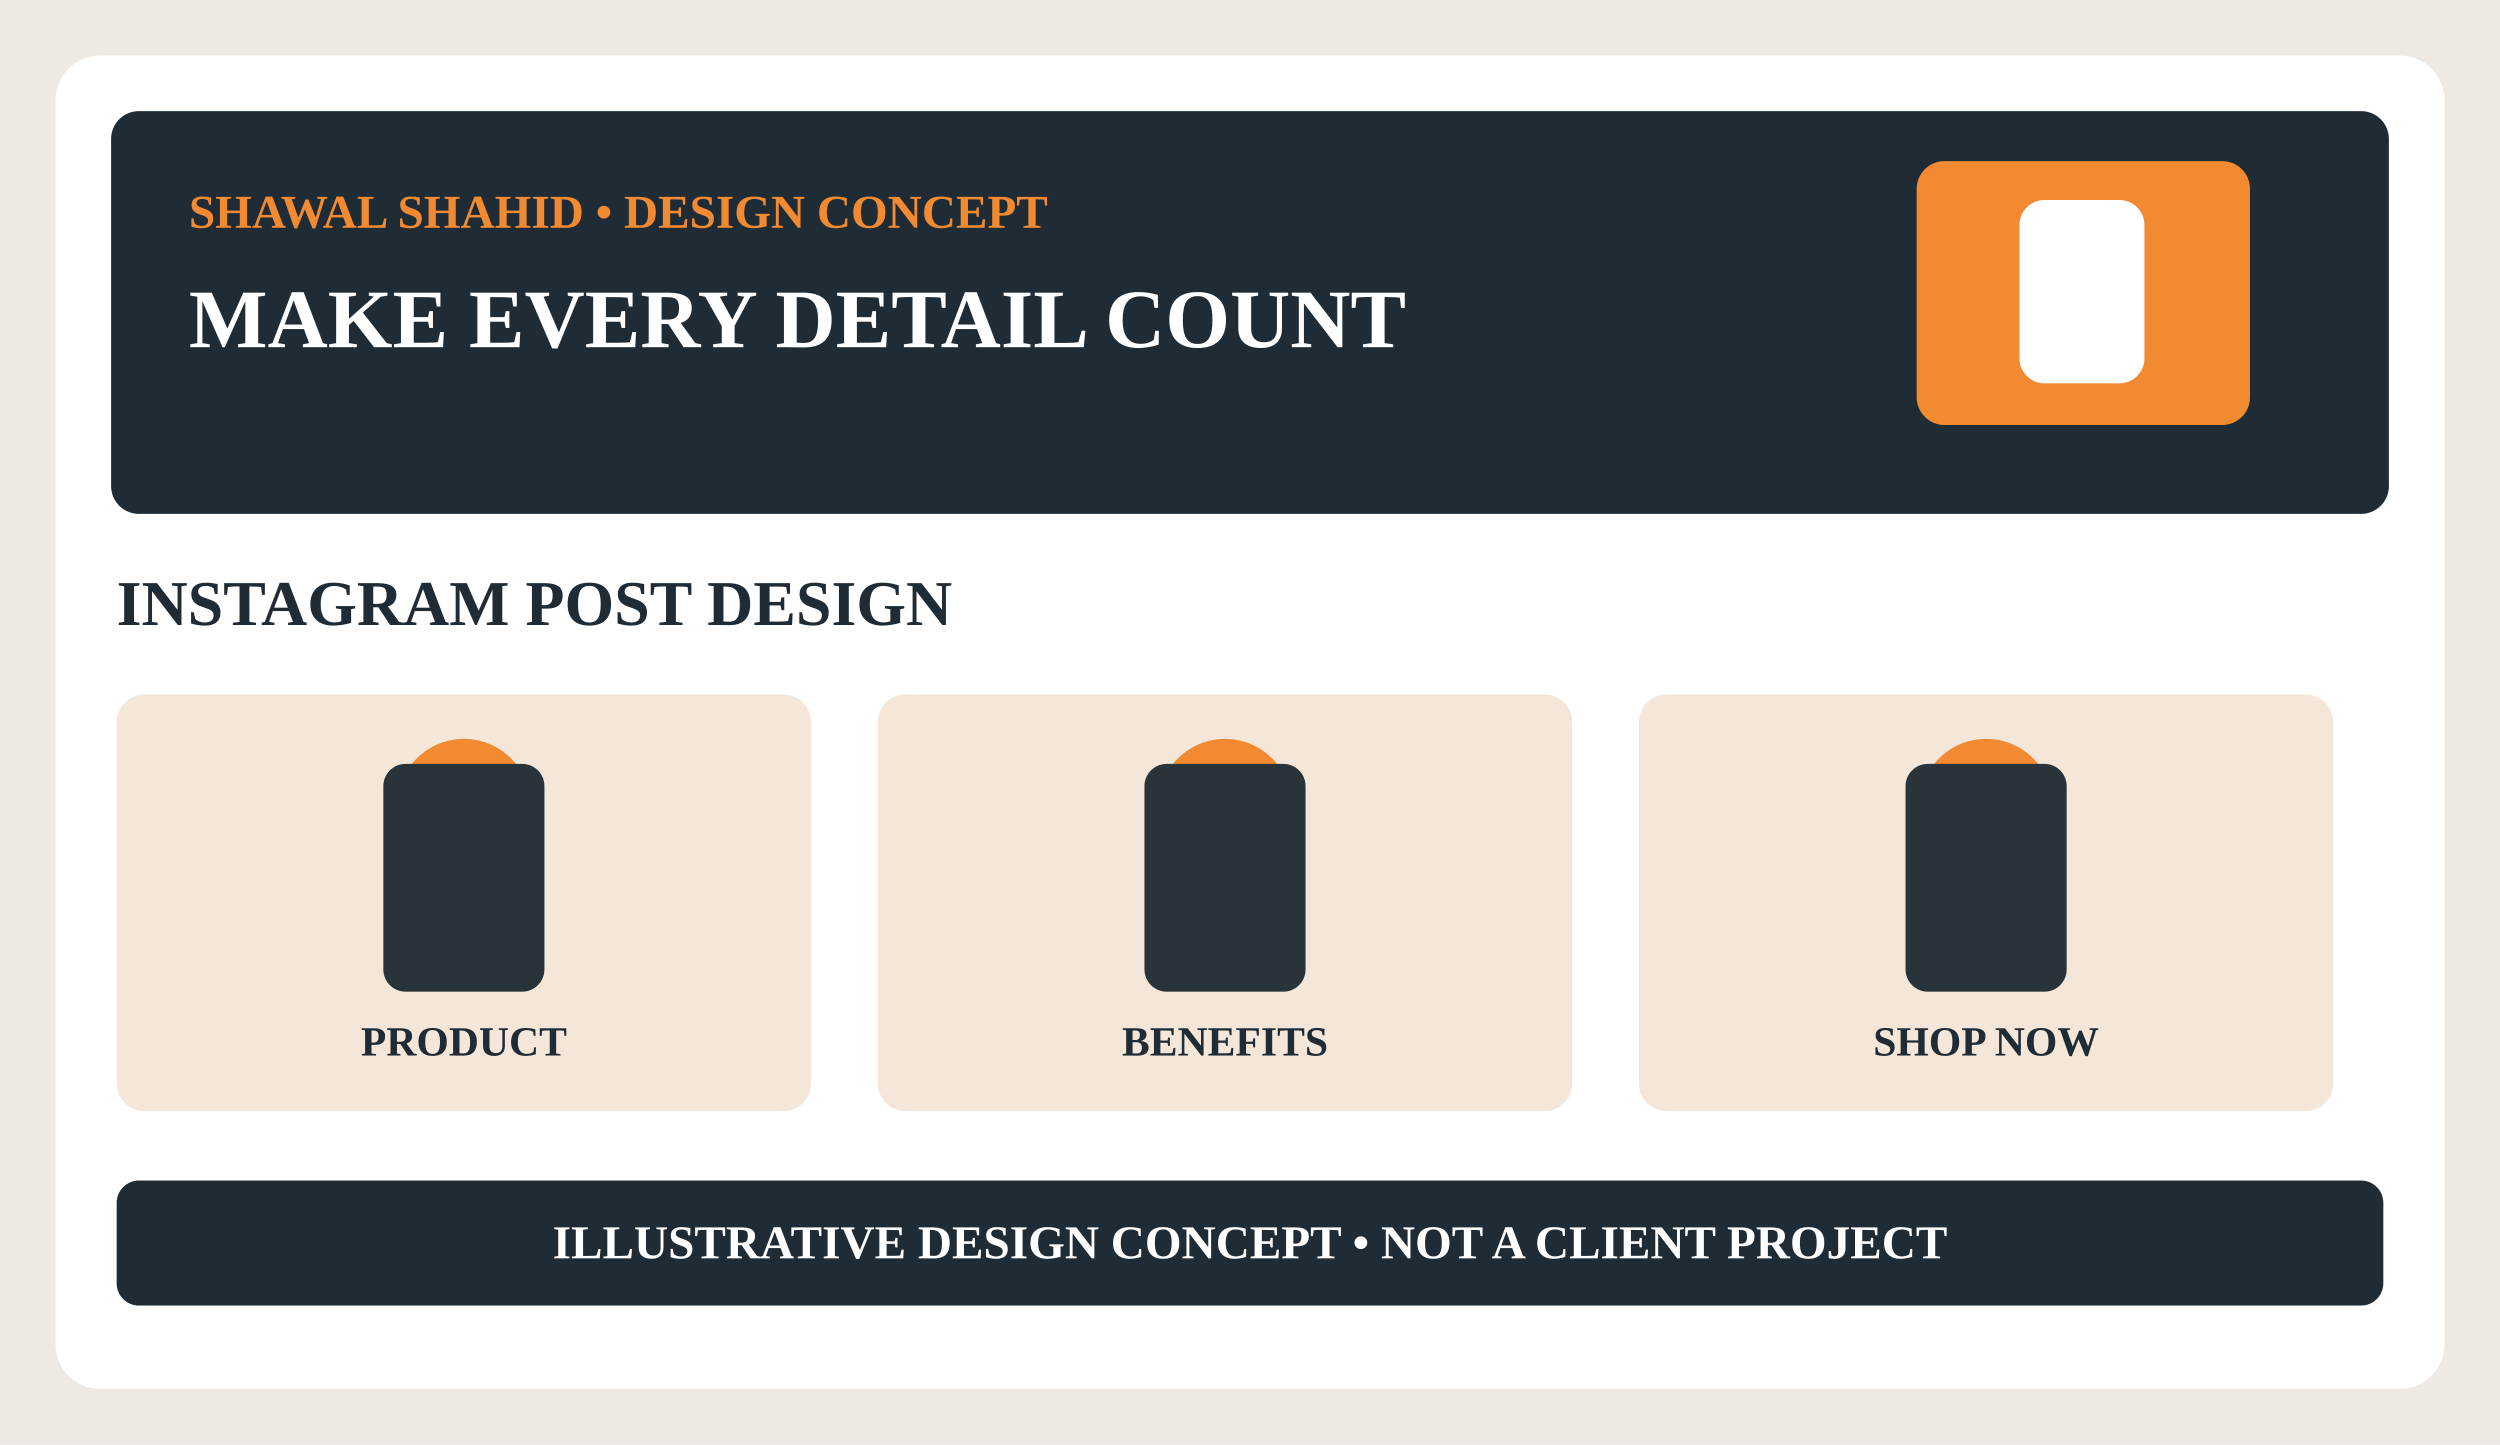
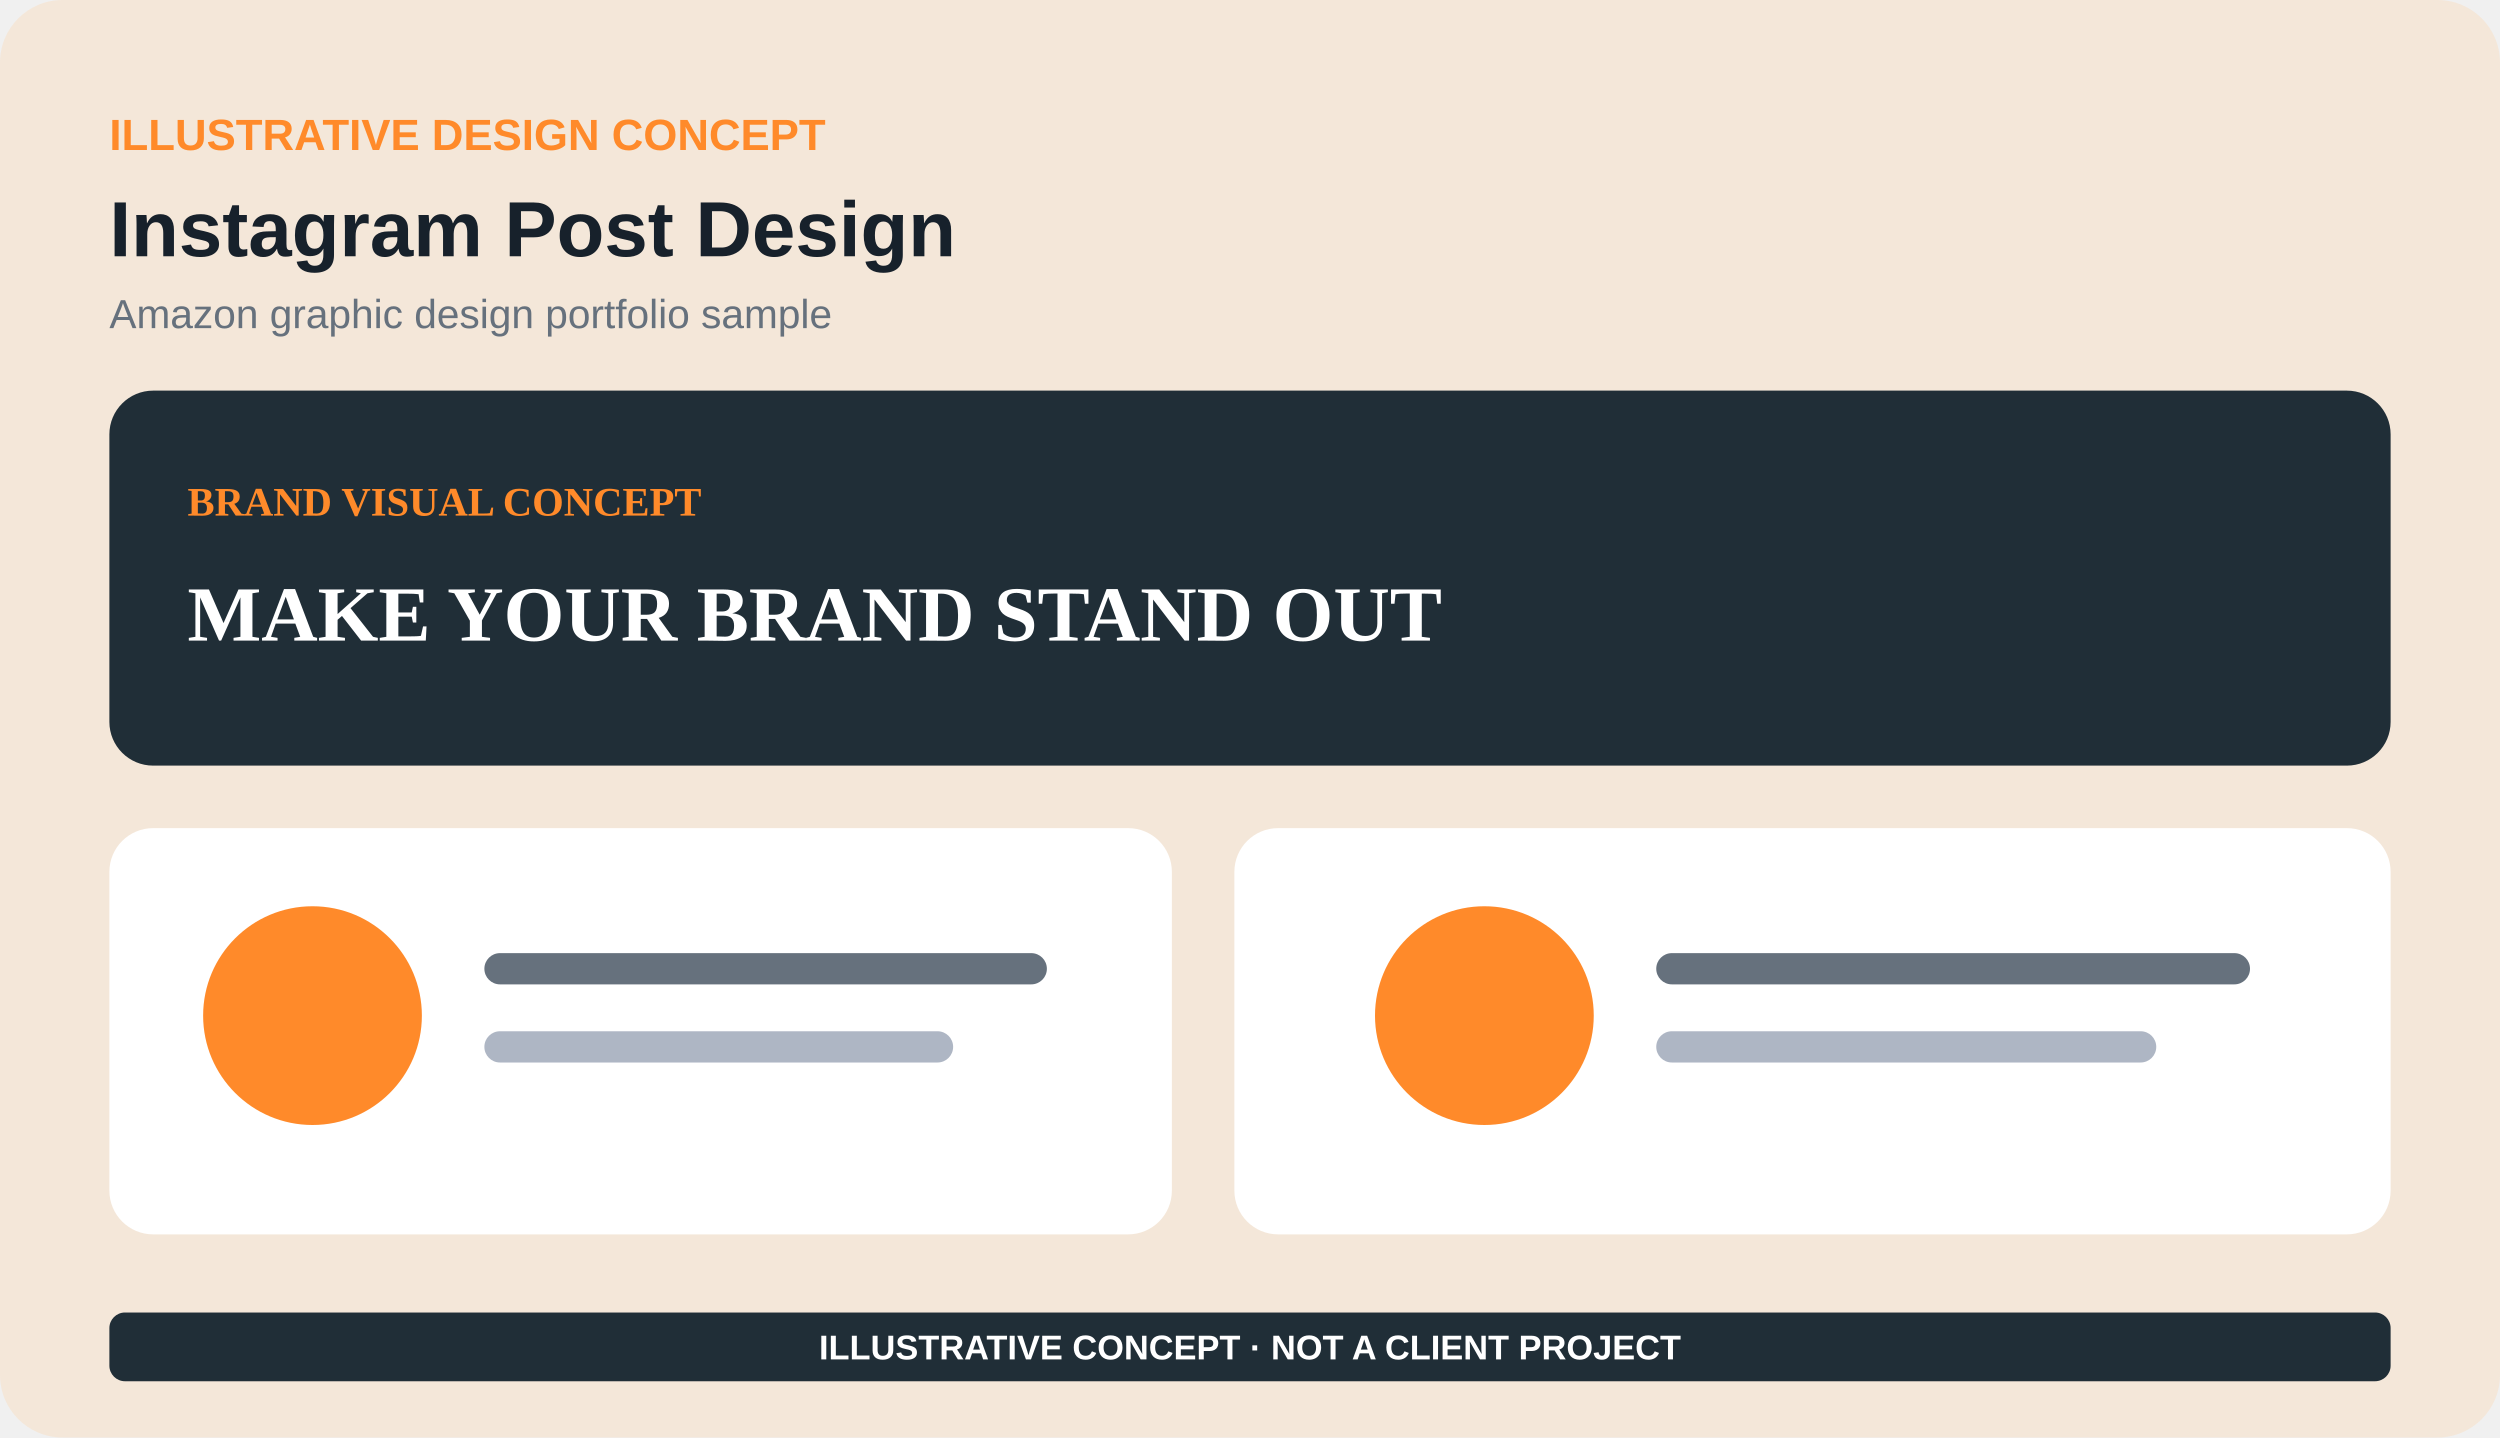
- <svg xmlns="http://www.w3.org/2000/svg" width="900" height="520" viewBox="0 0 900 520">
-   <rect width="900" height="520" fill="#eee9e2" />
-   <rect x="20" y="20" width="860" height="480" rx="16" fill="#fff" />
-   <rect x="40" y="40" width="820" height="145" rx="10" fill="#202c35" />
-   <text x="68" y="82" font-size="17" fill="#f28a32" font-weight="700">SHAWAL SHAHID • DESIGN CONCEPT</text>
-   <text x="68" y="125" font-size="30" fill="#fff" font-weight="800">MAKE EVERY DETAIL COUNT</text>
-   <rect x="690" y="58" width="120" height="95" rx="10" fill="#f28a32" />
-   <rect x="727" y="72" width="45" height="66" rx="9" fill="#fff" />
-   <text x="42" y="225" font-size="23" fill="#202c35" font-weight="800">INSTAGRAM POST DESIGN</text>
-   <rect x="42" y="250" width="250" height="150" rx="10" fill="#f4e7da" />
-   <circle cx="167" cy="290" r="24" fill="#f28a32" />
-   <rect x="138" y="275" width="58" height="82" rx="8" fill="#29333a" />
-   <text x="167" y="380" font-size="15" text-anchor="middle" fill="#202c35" font-weight="800">PRODUCT</text>
-   <rect x="316" y="250" width="250" height="150" rx="10" fill="#f4e7da" />
-   <circle cx="441" cy="290" r="24" fill="#f28a32" />
-   <rect x="412" y="275" width="58" height="82" rx="8" fill="#29333a" />
-   <text x="441" y="380" font-size="15" text-anchor="middle" fill="#202c35" font-weight="800">BENEFITS</text>
-   <rect x="590" y="250" width="250" height="150" rx="10" fill="#f4e7da" />
-   <circle cx="715" cy="290" r="24" fill="#f28a32" />
-   <rect x="686" y="275" width="58" height="82" rx="8" fill="#29333a" />
-   <text x="715" y="380" font-size="15" text-anchor="middle" fill="#202c35" font-weight="800">SHOP NOW</text>
-   <rect x="42" y="425" width="816" height="45" rx="8" fill="#202c35" />
-   <text x="450" y="453" font-size="17" fill="#fff" text-anchor="middle" font-weight="700">ILLUSTRATIVE DESIGN CONCEPT • NOT A CLIENT PROJECT</text>
+ <svg xmlns="http://www.w3.org/2000/svg" viewBox="0 0 800 460">
+   <rect width="800" height="460" rx="20" fill="#f4e7d9" />
+   <text x="35" y="48" font-family="Arial" font-size="14" fill="#ff8a2a" font-weight="bold">ILLUSTRATIVE DESIGN CONCEPT</text>
+   <text x="35" y="82" font-family="Arial" font-size="25" fill="#17212b" font-weight="bold">Instagram Post Design</text>
+   <text x="35" y="105" font-family="Arial" font-size="13" fill="#66717d">Amazon graphic design portfolio sample</text>
+   <rect x="35" y="125" width="730" height="120" rx="14" fill="#202e37" />
+   <text x="60" y="165" font-size="13" fill="#ff8a2a" font-weight="bold">BRAND VISUAL CONCEPT</text>
+   <text x="60" y="205" font-size="25" fill="#fff" font-weight="bold">MAKE YOUR BRAND STAND OUT</text>
+   <rect x="35" y="265" width="340" height="130" rx="14" fill="#fff" />
+   <rect x="395" y="265" width="370" height="130" rx="14" fill="#fff" />
+   <circle cx="100" cy="325" r="35" fill="#ff8a2a" />
+   <rect x="155" y="305" width="180" height="10" rx="5" fill="#66717d" />
+   <rect x="155" y="330" width="150" height="10" rx="5" fill="#aeb6c4" />
+   <circle cx="475" cy="325" r="35" fill="#ff8a2a" />
+   <rect x="530" y="305" width="190" height="10" rx="5" fill="#66717d" />
+   <rect x="530" y="330" width="160" height="10" rx="5" fill="#aeb6c4" />
+   <rect x="35" y="420" width="730" height="22" rx="5" fill="#202e37" />
+   <text x="400" y="435" font-family="Arial" font-size="11" fill="#fff" text-anchor="middle" font-weight="bold">ILLUSTRATIVE CONCEPT · NOT A CLIENT PROJECT</text>
</svg>
